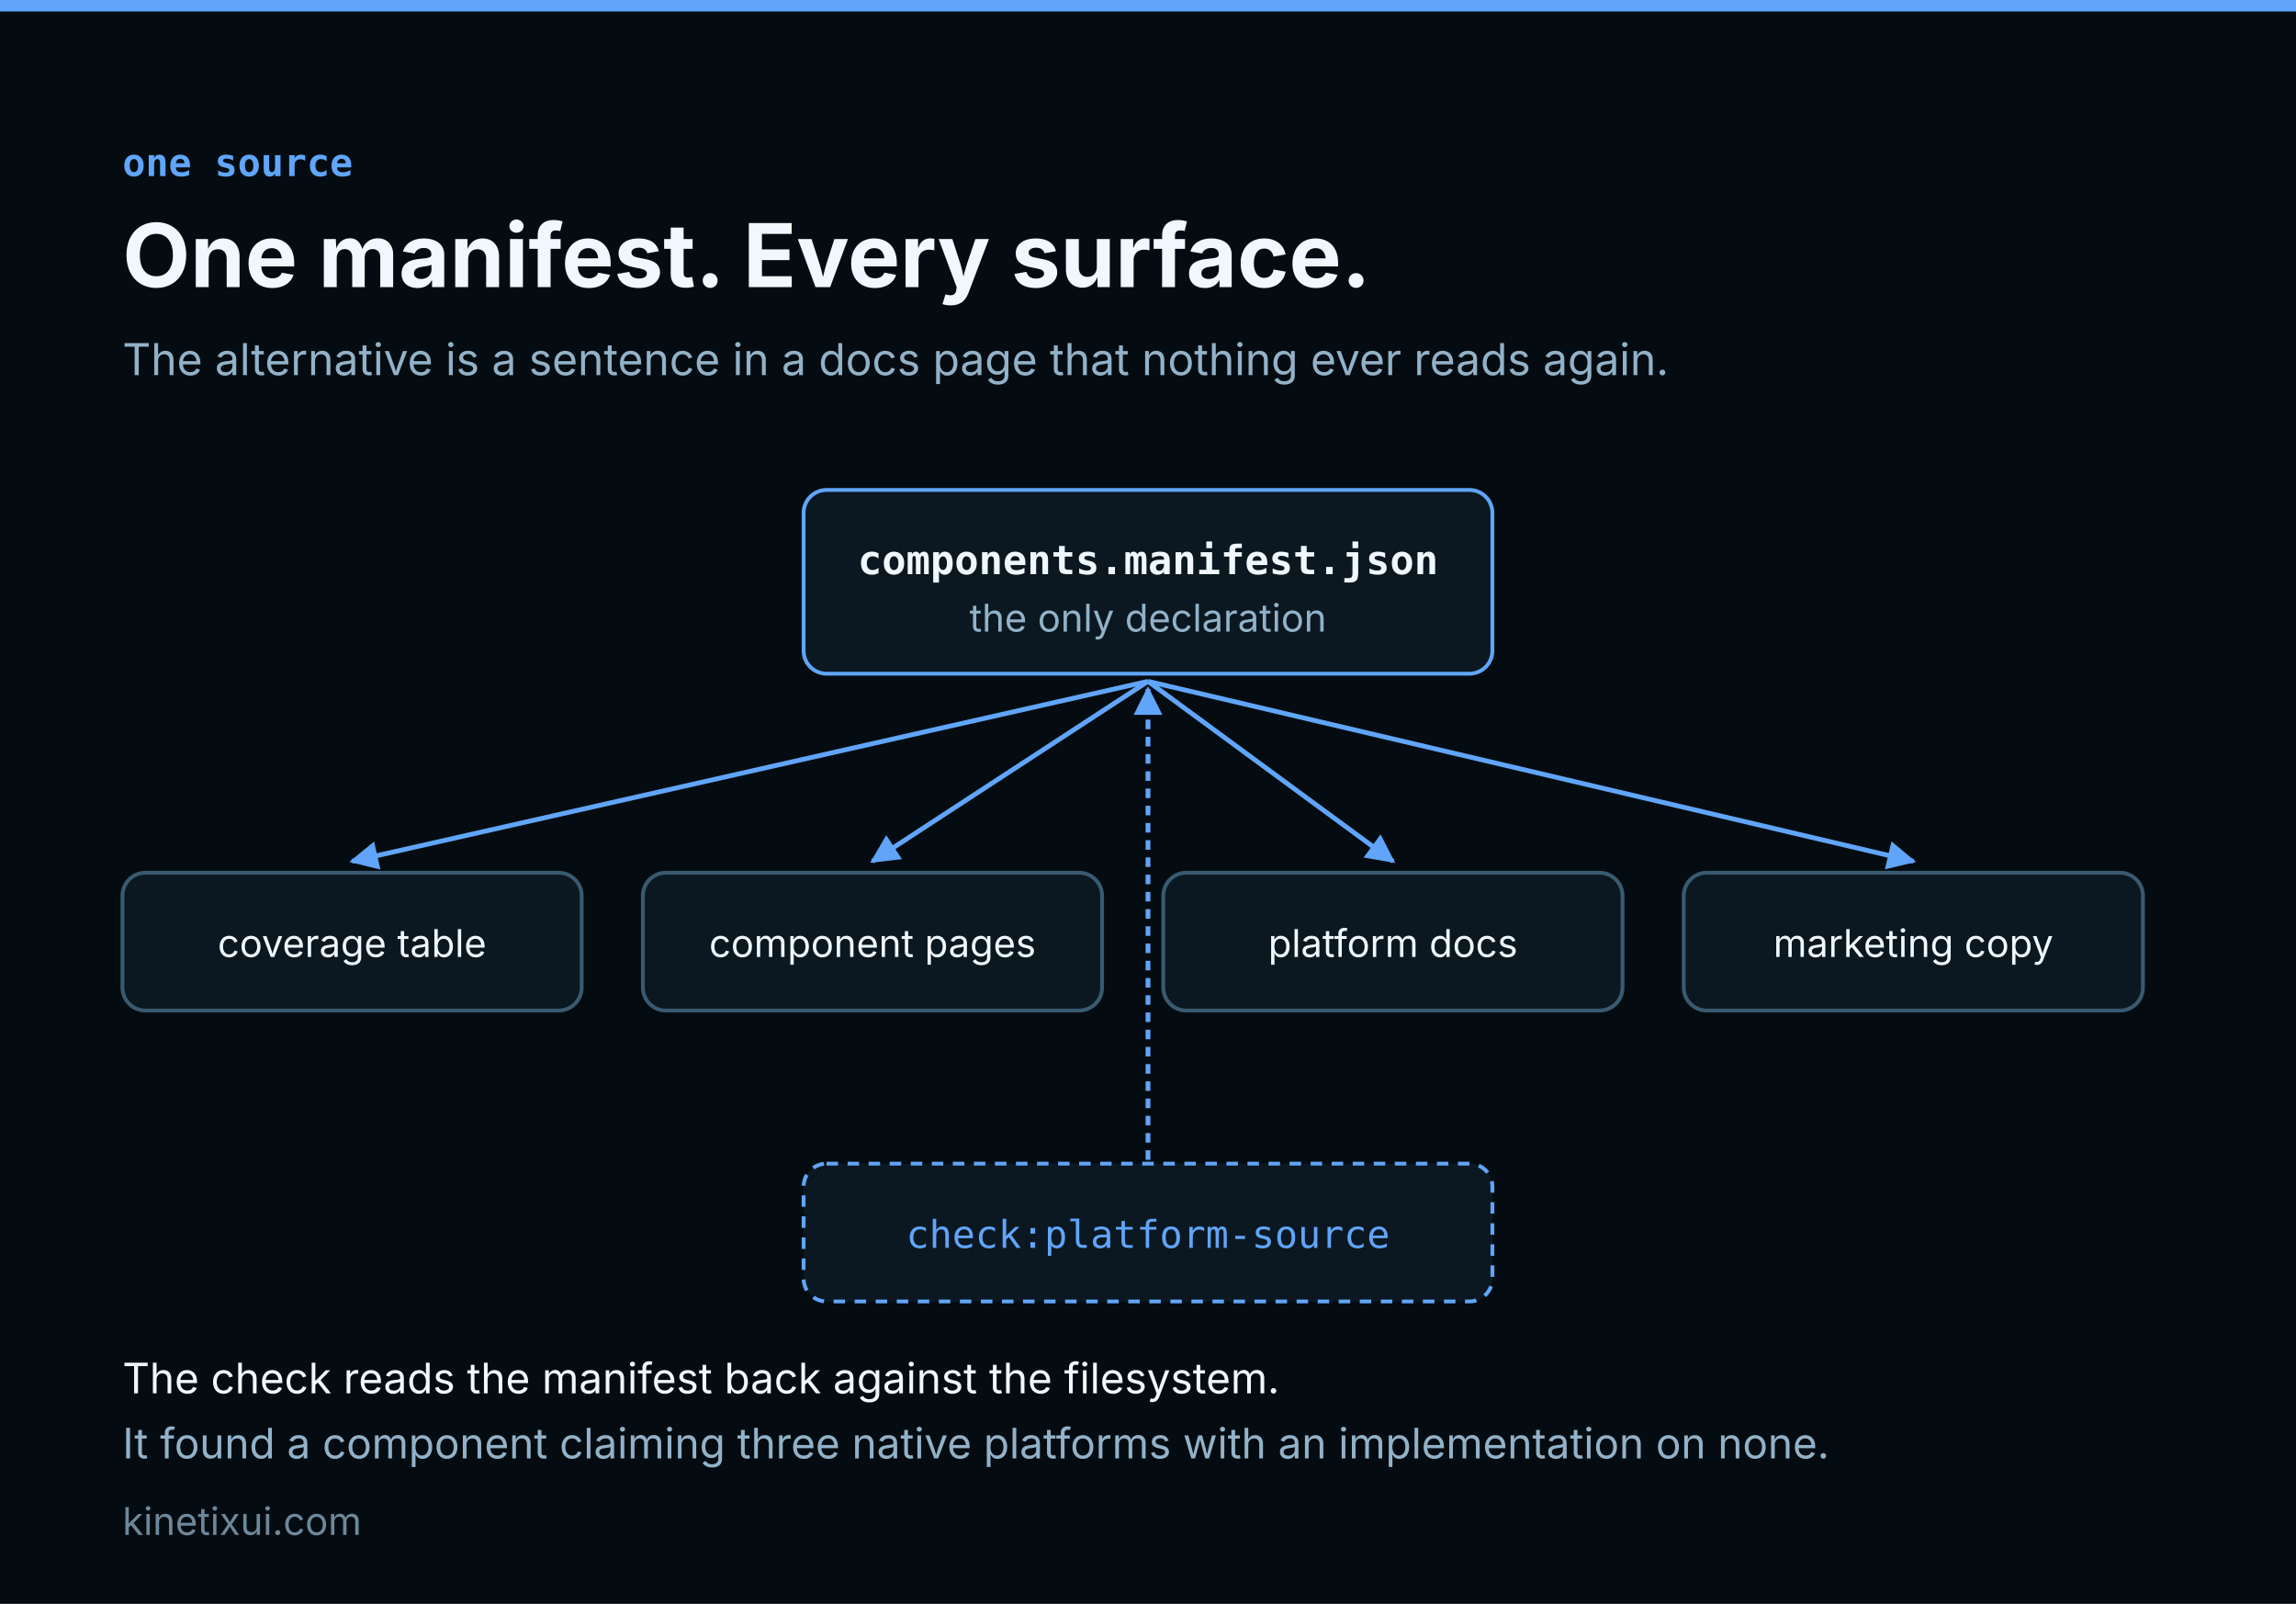
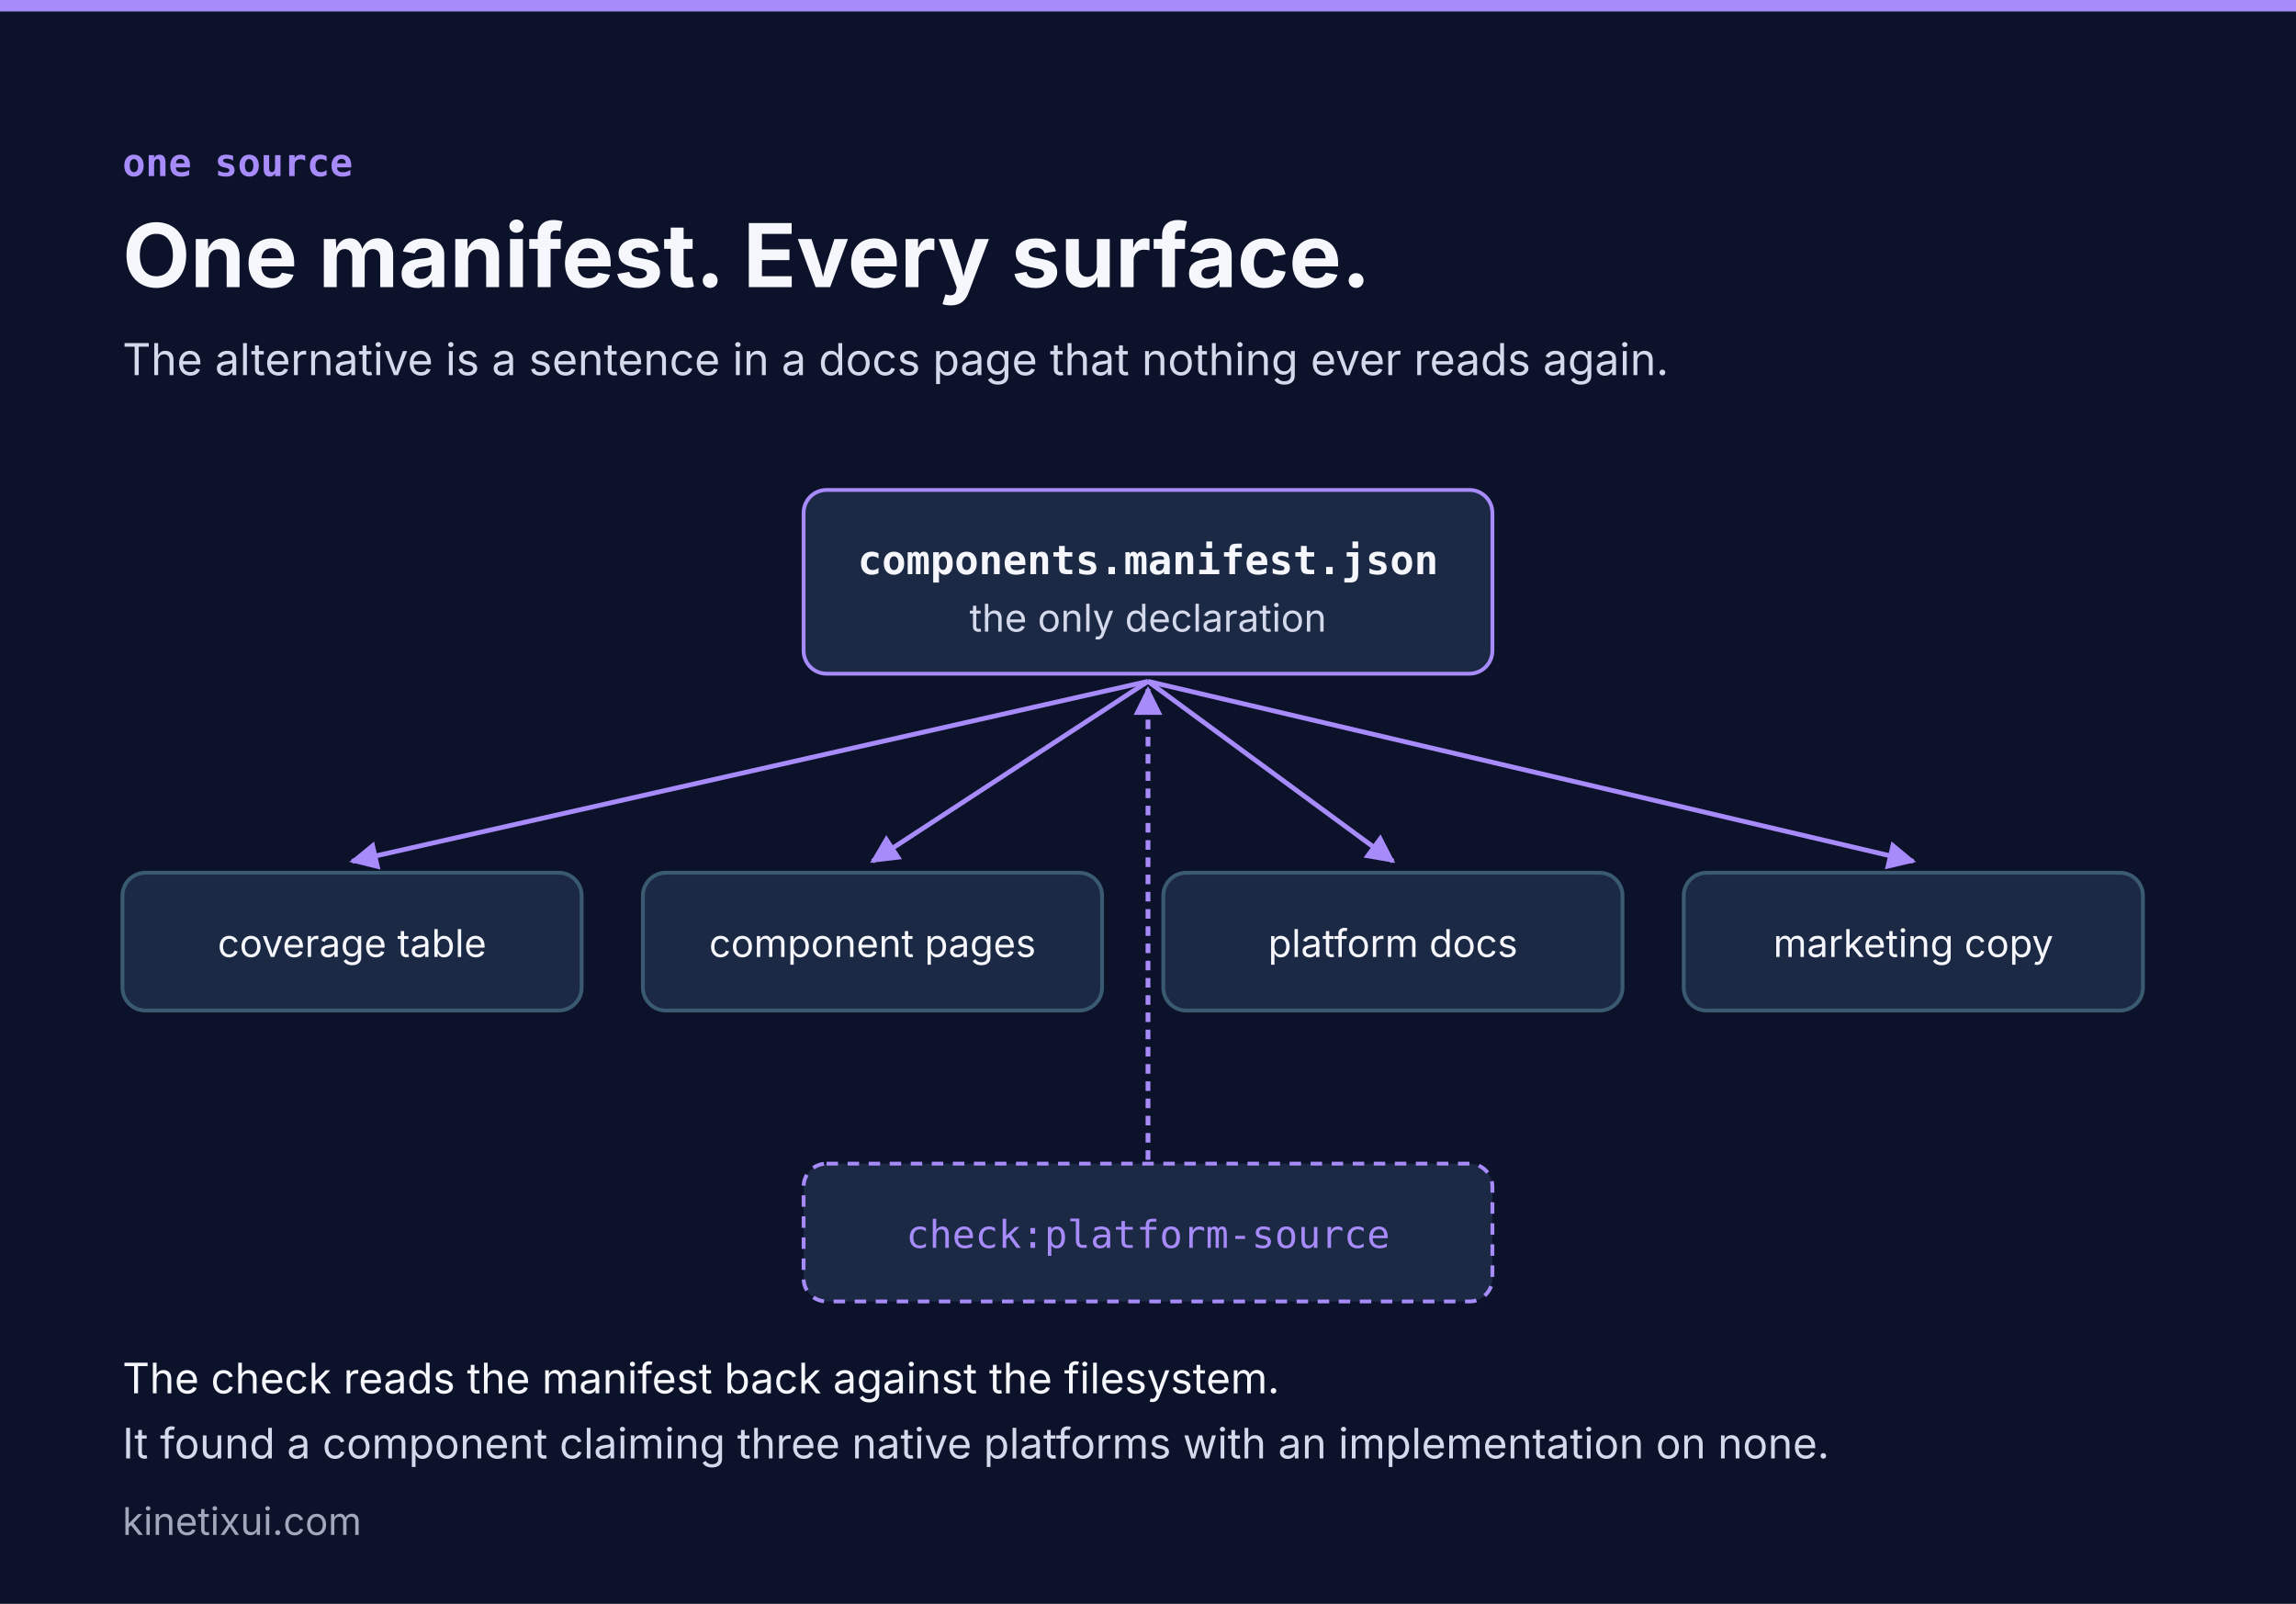
<svg xmlns="http://www.w3.org/2000/svg" width="1200" height="838" viewBox="0 0 1200 838" font-family="Inter, ui-sans-serif, system-ui, sans-serif">
-   <rect width="1200" height="838" fill="#050c11" />
-   <rect x="0" y="0" width="1200" height="6" fill="#60a5fa" />
+   <rect width="1200" height="838" fill="#0c1229" />
+   <rect x="0" y="0" width="1200" height="6" fill="#a78bfa" />
  <defs>
    <marker id="a" viewBox="0 0 10 10" refX="9" refY="5" markerWidth="6" markerHeight="6" orient="auto-start-reverse">
-       <path d="M 0 0 L 10 5 L 0 10 z" fill="#60a5fa" />
+       <path d="M 0 0 L 10 5 L 0 10 z" fill="#a78bfa" />
    </marker>
  </defs>
-   <text x="64" y="92" font-size="20" font-weight="600" fill="#60a5fa" font-family="ui-monospace, SFMono-Regular, Menlo, monospace" text-anchor="start" opacity="1">one source</text>
-   <text x="64" y="150" font-size="46" font-weight="700" fill="#f0f7ff" font-family="Inter, ui-sans-serif, system-ui, sans-serif" text-anchor="start" opacity="1">One manifest. Every surface.</text>
-   <text x="64" y="196" font-size="23" font-weight="400" fill="#92b2c8" font-family="Inter, ui-sans-serif, system-ui, sans-serif" text-anchor="start" opacity="1">The alternative is a sentence in a docs page that nothing ever reads again.</text>
-   <rect x="420" y="256" width="360" height="96" rx="12" fill="#0b1821" stroke="#60a5fa" stroke-width="2" opacity="1" />
-   <text x="600" y="300" font-size="21" font-weight="600" fill="#f0f7ff" font-family="ui-monospace, SFMono-Regular, Menlo, monospace" text-anchor="middle" opacity="1">components.manifest.json</text>
-   <text x="600" y="330" font-size="20" font-weight="400" fill="#92b2c8" font-family="Inter, ui-sans-serif, system-ui, sans-serif" text-anchor="middle" opacity="1">the only declaration</text>
-   <line x1="600" y1="356" x2="184" y2="450" stroke="#60a5fa" stroke-width="2.5" marker-end="url(#a)" />
-   <rect x="64" y="456" width="240" height="72" rx="12" fill="#0b1821" stroke="#395a70" stroke-width="2" opacity="1" />
-   <text x="184" y="500" font-size="20" font-weight="400" fill="#f0f7ff" font-family="Inter, ui-sans-serif, system-ui, sans-serif" text-anchor="middle" opacity="1">coverage table</text>
-   <line x1="600" y1="356" x2="456" y2="450" stroke="#60a5fa" stroke-width="2.5" marker-end="url(#a)" />
-   <rect x="336" y="456" width="240" height="72" rx="12" fill="#0b1821" stroke="#395a70" stroke-width="2" opacity="1" />
-   <text x="456" y="500" font-size="20" font-weight="400" fill="#f0f7ff" font-family="Inter, ui-sans-serif, system-ui, sans-serif" text-anchor="middle" opacity="1">component pages</text>
-   <line x1="600" y1="356" x2="728" y2="450" stroke="#60a5fa" stroke-width="2.5" marker-end="url(#a)" />
-   <rect x="608" y="456" width="240" height="72" rx="12" fill="#0b1821" stroke="#395a70" stroke-width="2" opacity="1" />
-   <text x="728" y="500" font-size="20" font-weight="400" fill="#f0f7ff" font-family="Inter, ui-sans-serif, system-ui, sans-serif" text-anchor="middle" opacity="1">platform docs</text>
-   <line x1="600" y1="356" x2="1000" y2="450" stroke="#60a5fa" stroke-width="2.5" marker-end="url(#a)" />
-   <rect x="880" y="456" width="240" height="72" rx="12" fill="#0b1821" stroke="#395a70" stroke-width="2" opacity="1" />
-   <text x="1000" y="500" font-size="20" font-weight="400" fill="#f0f7ff" font-family="Inter, ui-sans-serif, system-ui, sans-serif" text-anchor="middle" opacity="1">marketing copy</text>
-   <rect x="420" y="608" width="360" height="72" rx="12" fill="#0b1821" stroke="#60a5fa" stroke-width="2" stroke-dasharray="6 5" opacity="1" />
-   <text x="600" y="652" font-size="20" font-weight="400" fill="#60a5fa" font-family="ui-monospace, SFMono-Regular, Menlo, monospace" text-anchor="middle" opacity="1">check:platform-source</text>
-   <line x1="600" y1="606" x2="600" y2="360" stroke="#60a5fa" stroke-width="2.5" stroke-dasharray="5 4" marker-end="url(#a)" />
-   <text x="64" y="728" font-size="22" font-weight="400" fill="#f0f7ff" font-family="Inter, ui-sans-serif, system-ui, sans-serif" text-anchor="start" opacity="1">The check reads the manifest back against the filesystem.</text>
-   <text x="64" y="762" font-size="22" font-weight="400" fill="#92b2c8" font-family="Inter, ui-sans-serif, system-ui, sans-serif" text-anchor="start" opacity="1">It found a component claiming three native platforms with an implementation on none.</text>
-   <text x="64" y="802" font-size="20" fill="#92b2c8" opacity="0.75">kinetixui.com</text>
+   <text x="64" y="92" font-size="20" font-weight="600" fill="#a78bfa" font-family="ui-monospace, SFMono-Regular, Menlo, monospace" text-anchor="start" opacity="1">one source</text>
+   <text x="64" y="150" font-size="46" font-weight="700" fill="#f6f7fc" font-family="Inter, ui-sans-serif, system-ui, sans-serif" text-anchor="start" opacity="1">One manifest. Every surface.</text>
+   <text x="64" y="196" font-size="23" font-weight="400" fill="#d4daec" font-family="Inter, ui-sans-serif, system-ui, sans-serif" text-anchor="start" opacity="1">The alternative is a sentence in a docs page that nothing ever reads again.</text>
+   <rect x="420" y="256" width="360" height="96" rx="12" fill="#1c2945" stroke="#a78bfa" stroke-width="2" opacity="1" />
+   <text x="600" y="300" font-size="21" font-weight="600" fill="#f6f7fc" font-family="ui-monospace, SFMono-Regular, Menlo, monospace" text-anchor="middle" opacity="1">components.manifest.json</text>
+   <text x="600" y="330" font-size="20" font-weight="400" fill="#d4daec" font-family="Inter, ui-sans-serif, system-ui, sans-serif" text-anchor="middle" opacity="1">the only declaration</text>
+   <line x1="600" y1="356" x2="184" y2="450" stroke="#a78bfa" stroke-width="2.5" marker-end="url(#a)" />
+   <rect x="64" y="456" width="240" height="72" rx="12" fill="#1c2945" stroke="#395a70" stroke-width="2" opacity="1" />
+   <text x="184" y="500" font-size="20" font-weight="400" fill="#f6f7fc" font-family="Inter, ui-sans-serif, system-ui, sans-serif" text-anchor="middle" opacity="1">coverage table</text>
+   <line x1="600" y1="356" x2="456" y2="450" stroke="#a78bfa" stroke-width="2.5" marker-end="url(#a)" />
+   <rect x="336" y="456" width="240" height="72" rx="12" fill="#1c2945" stroke="#395a70" stroke-width="2" opacity="1" />
+   <text x="456" y="500" font-size="20" font-weight="400" fill="#f6f7fc" font-family="Inter, ui-sans-serif, system-ui, sans-serif" text-anchor="middle" opacity="1">component pages</text>
+   <line x1="600" y1="356" x2="728" y2="450" stroke="#a78bfa" stroke-width="2.5" marker-end="url(#a)" />
+   <rect x="608" y="456" width="240" height="72" rx="12" fill="#1c2945" stroke="#395a70" stroke-width="2" opacity="1" />
+   <text x="728" y="500" font-size="20" font-weight="400" fill="#f6f7fc" font-family="Inter, ui-sans-serif, system-ui, sans-serif" text-anchor="middle" opacity="1">platform docs</text>
+   <line x1="600" y1="356" x2="1000" y2="450" stroke="#a78bfa" stroke-width="2.5" marker-end="url(#a)" />
+   <rect x="880" y="456" width="240" height="72" rx="12" fill="#1c2945" stroke="#395a70" stroke-width="2" opacity="1" />
+   <text x="1000" y="500" font-size="20" font-weight="400" fill="#f6f7fc" font-family="Inter, ui-sans-serif, system-ui, sans-serif" text-anchor="middle" opacity="1">marketing copy</text>
+   <rect x="420" y="608" width="360" height="72" rx="12" fill="#1c2945" stroke="#a78bfa" stroke-width="2" stroke-dasharray="6 5" opacity="1" />
+   <text x="600" y="652" font-size="20" font-weight="400" fill="#a78bfa" font-family="ui-monospace, SFMono-Regular, Menlo, monospace" text-anchor="middle" opacity="1">check:platform-source</text>
+   <line x1="600" y1="606" x2="600" y2="360" stroke="#a78bfa" stroke-width="2.5" stroke-dasharray="5 4" marker-end="url(#a)" />
+   <text x="64" y="728" font-size="22" font-weight="400" fill="#f6f7fc" font-family="Inter, ui-sans-serif, system-ui, sans-serif" text-anchor="start" opacity="1">The check reads the manifest back against the filesystem.</text>
+   <text x="64" y="762" font-size="22" font-weight="400" fill="#d4daec" font-family="Inter, ui-sans-serif, system-ui, sans-serif" text-anchor="start" opacity="1">It found a component claiming three native platforms with an implementation on none.</text>
+   <text x="64" y="802" font-size="20" fill="#d4daec" opacity="0.75">kinetixui.com</text>
</svg>
